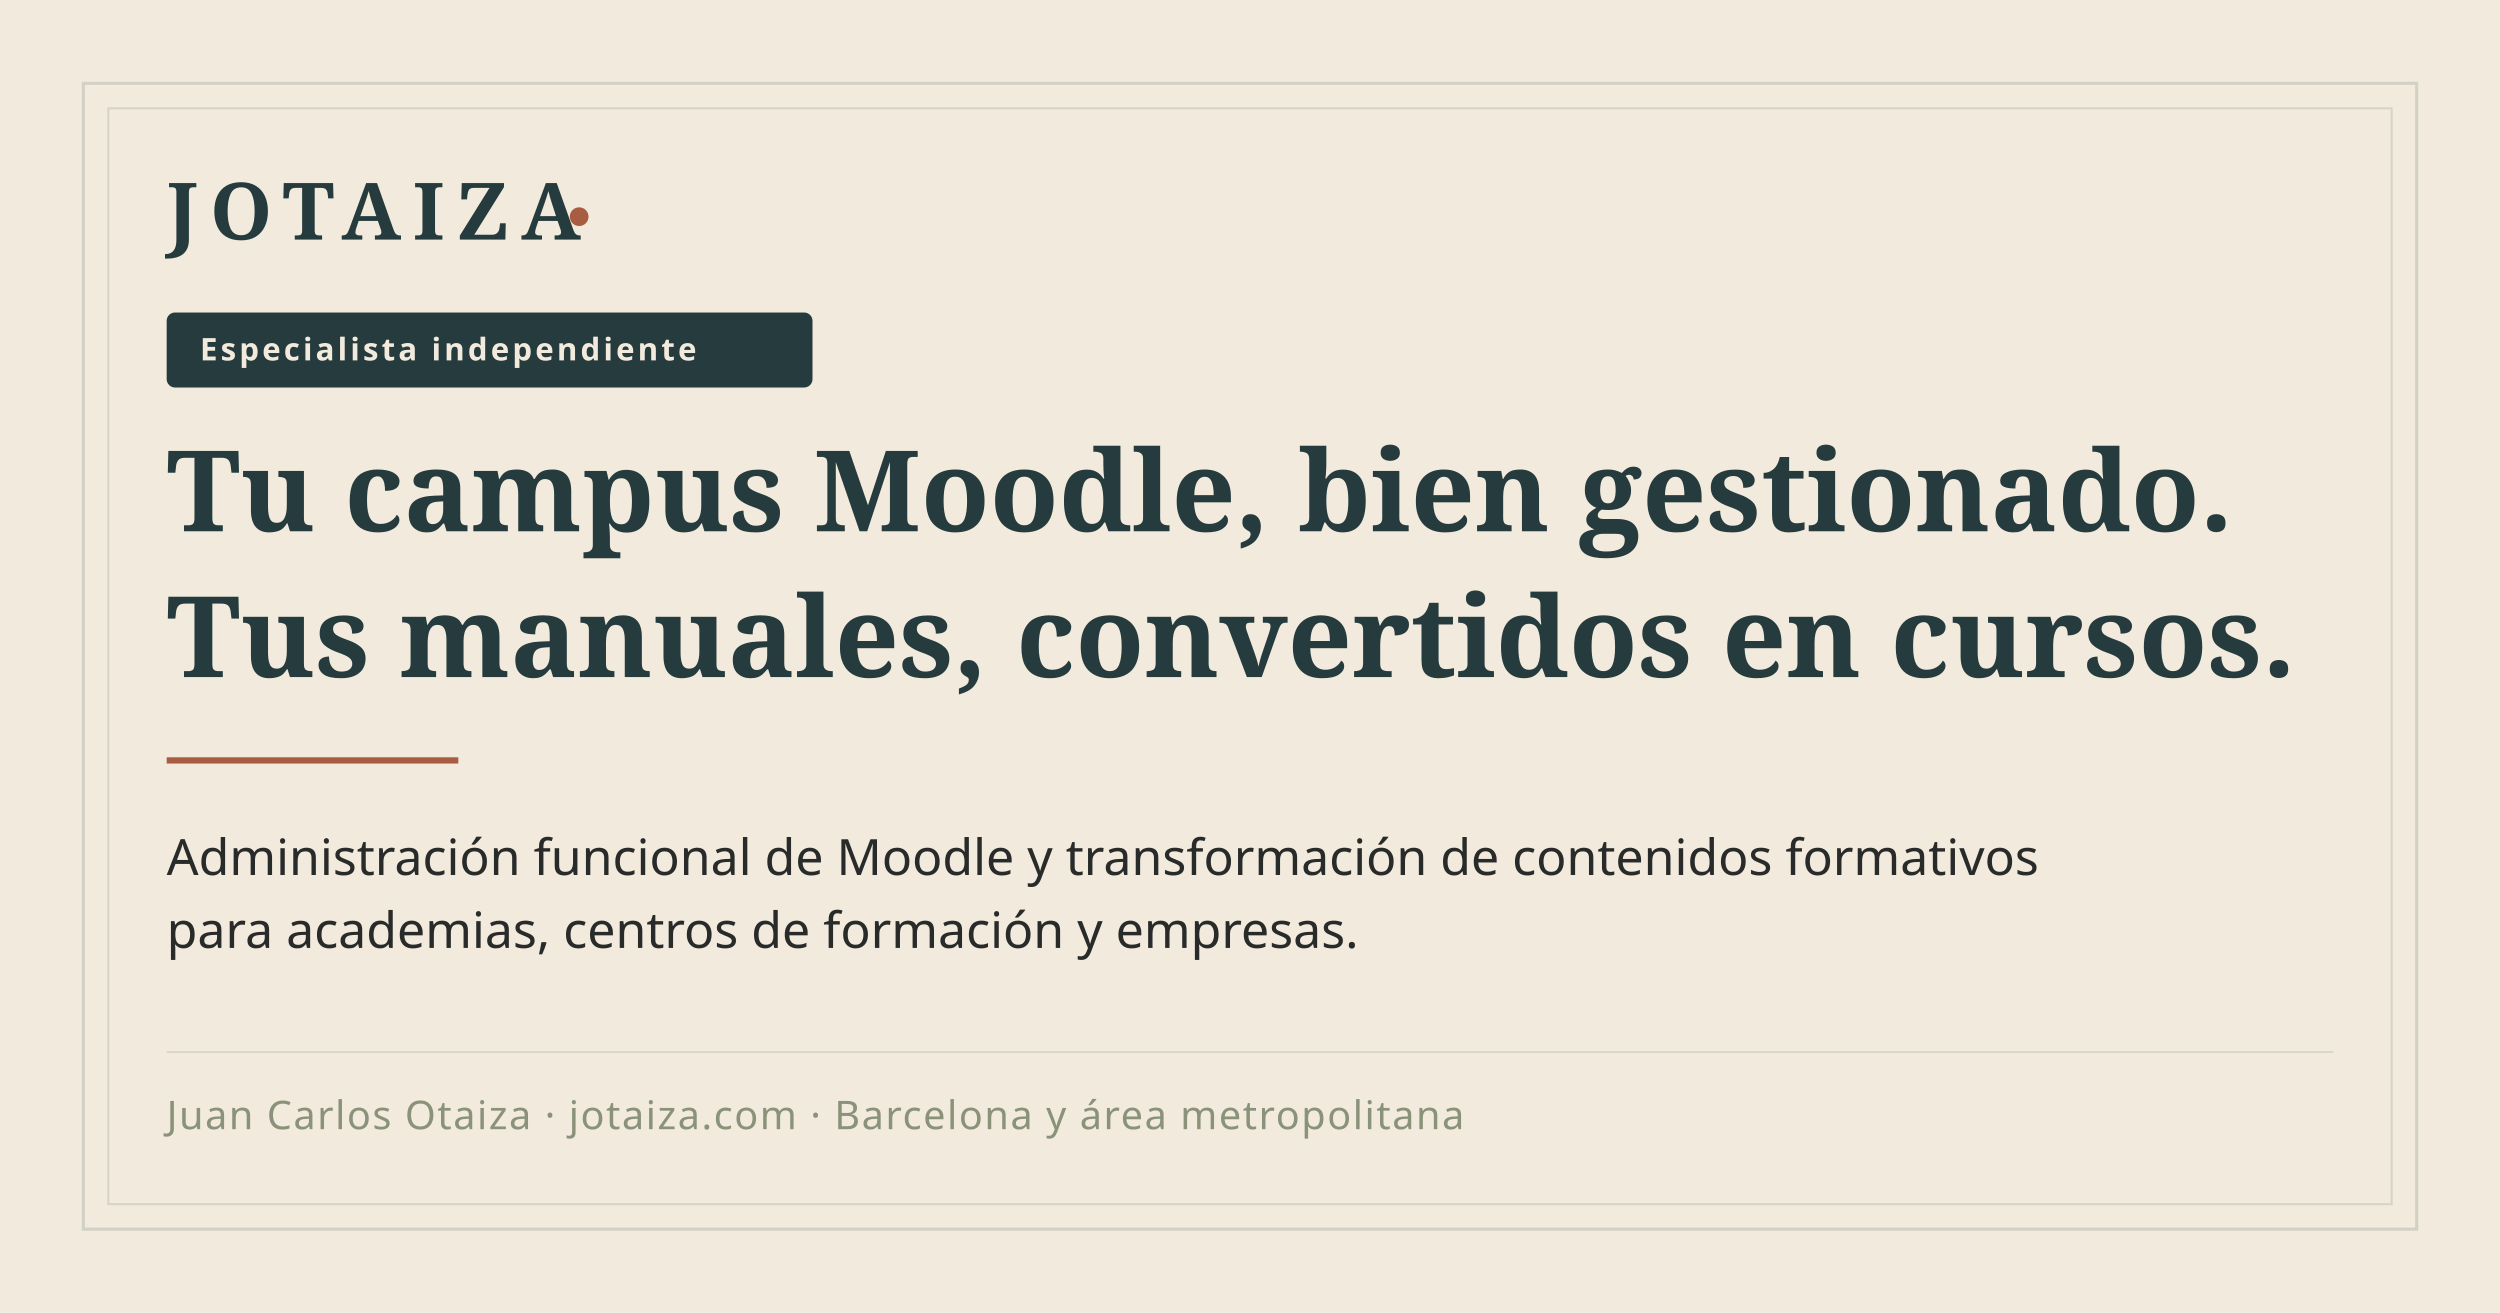
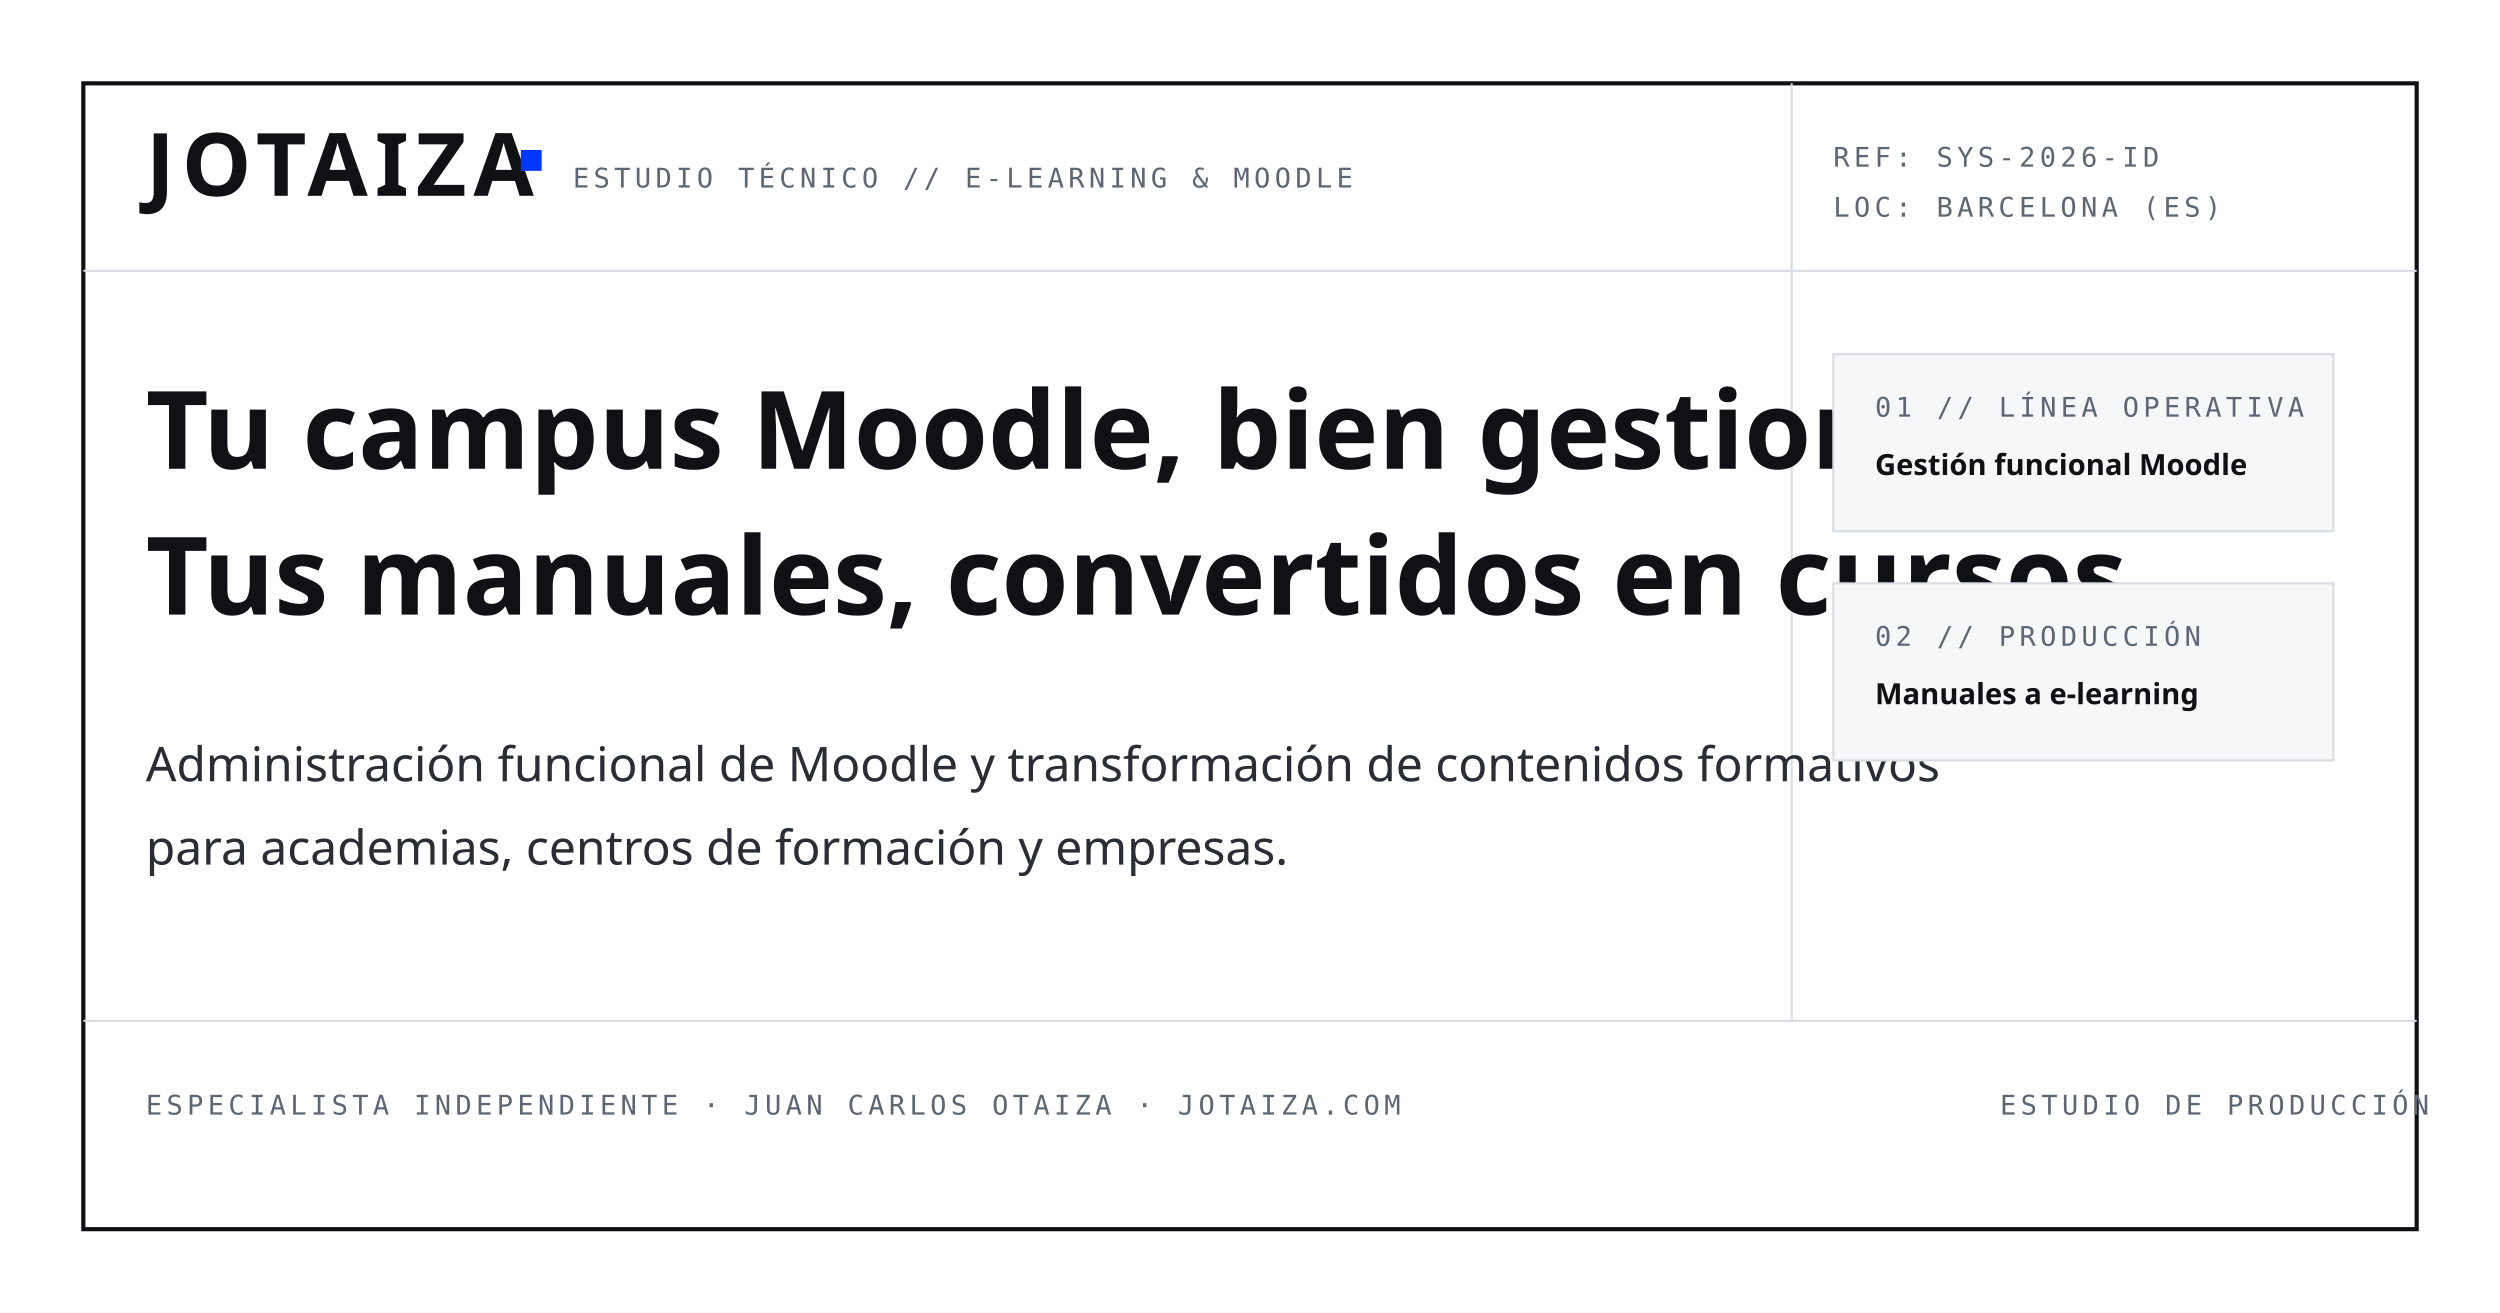
<svg xmlns="http://www.w3.org/2000/svg" viewBox="0 0 1200 630" width="1200" height="630">
  <defs>
    <style>
-       .og-bg { fill: #F2EBDD; }
-       .og-border { stroke: #263B3D; stroke-width: 1.5; stroke-opacity: 0.15; fill: none; }
-       .og-brand { font-family: 'Georgia', 'Source Serif 4', serif; font-size: 38px; font-weight: 700; fill: #263B3D; letter-spacing: 0.15em; }
-       .og-pill { fill: #263B3D; }
-       .og-pill-text { font-family: 'Segoe UI', 'DM Sans', sans-serif; font-size: 15px; font-weight: 600; fill: #F2EBDD; letter-spacing: 0.1em; text-transform: uppercase; }
-       .og-title { font-family: 'Georgia', 'Source Serif 4', serif; font-size: 54px; font-weight: 700; fill: #263B3D; line-height: 1.2; }
-       .og-subtitle { font-family: 'Segoe UI', 'DM Sans', sans-serif; font-size: 24px; font-weight: 400; fill: #292B2A; line-height: 1.45; }
-       .og-author { font-family: 'Segoe UI', 'DM Sans', sans-serif; font-size: 19px; font-weight: 500; fill: #8A927A; letter-spacing: 0.04em; }
-       .og-accent { fill: #A85D43; }
+       .og-bg { fill: #FFFFFF; }
+       .og-border { stroke: #0F1115; stroke-width: 2; fill: none; }
+       .og-hairline { stroke: #D8DCE3; stroke-width: 1; fill: none; }
+       .og-mono { font-family: 'IBM Plex Mono', monospace; font-size: 13px; font-weight: 500; fill: #5E6573; letter-spacing: 0.16em; }
+       .og-brand { font-family: 'IBM Plex Sans', sans-serif; font-size: 42px; font-weight: 700; fill: #0F1115; letter-spacing: 0.08em; }
+       .og-title { font-family: 'IBM Plex Sans', sans-serif; font-size: 52px; font-weight: 700; fill: #0F1115; line-height: 1.15; }
+       .og-title-accent { fill: #0038FF; }
+       .og-subtitle { font-family: 'IBM Plex Sans', sans-serif; font-size: 23px; font-weight: 400; fill: #2A2D34; line-height: 1.45; }
+       .og-signal { fill: #0038FF; }
    </style>
  </defs>
  <rect width="1200" height="630" class="og-bg" />
  <rect x="40" y="40" width="1120" height="550" class="og-border" />
-   <rect x="52" y="52" width="1096" height="526" stroke="#8A927A" stroke-width="1" stroke-opacity="0.25" fill="none" />
-   <text x="80" y="115" class="og-brand">JOTAIZA</text>
-   <circle cx="278" cy="104" r="4.5" class="og-accent" />
-   <rect x="80" y="150" width="310" height="36" rx="4" class="og-pill" />
-   <text x="96" y="173" class="og-pill-text">Especialista independiente</text>
-   <text x="80" y="255" class="og-title">Tu campus Moodle, bien gestionado.</text>
-   <text x="80" y="325" class="og-title">Tus manuales, convertidos en cursos.</text>
-   <line x1="80" y1="365" x2="220" y2="365" stroke="#A85D43" stroke-width="3" />
-   <text x="80" y="420" class="og-subtitle">Administración funcional de Moodle y transformación de contenidos formativos</text>
-   <text x="80" y="455" class="og-subtitle">para academias, centros de formación y empresas.</text>
-   <line x1="80" y1="505" x2="1120" y2="505" stroke="#263B3D" stroke-width="1" stroke-opacity="0.12" />
-   <text x="80" y="542" class="og-author">Juan Carlos Otaiza · jotaiza.com · Barcelona y área metropolitana</text>
+   <line x1="40" y1="130" x2="1160" y2="130" class="og-hairline" />
+   <line x1="40" y1="490" x2="1160" y2="490" class="og-hairline" />
+   <line x1="860" y1="40" x2="860" y2="490" class="og-hairline" />
+   <text x="70" y="94" class="og-brand">JOTAIZA</text>
+   <rect x="250" y="72" width="10" height="10" class="og-signal" />
+   <text x="275" y="90" class="og-mono">ESTUDIO TÉCNICO // E-LEARNING &amp; MOODLE</text>
+   <text x="880" y="80" class="og-mono">REF: SYS-2026-ID</text>
+   <text x="880" y="104" class="og-mono">LOC: BARCELONA (ES)</text>
+   <text x="70" y="225" class="og-title">Tu campus Moodle, bien gestionado.</text>
+   <text x="70" y="295" class="og-title">Tus manuales, convertidos en cursos.</text>
+   <text x="70" y="375" class="og-subtitle">Administración funcional de Moodle y transformación de contenidos formativos</text>
+   <text x="70" y="415" class="og-subtitle">para academias, centros de formación y empresas.</text>
+   <rect x="880" y="170" width="240" height="85" fill="#F6F7F9" stroke="#D8DCE3" stroke-width="1" />
+   <text x="900" y="200" class="og-mono" fill="#0038FF">01 // LÍNEA OPERATIVA</text>
+   <text x="900" y="228" font-family="'IBM Plex Sans', sans-serif" font-size="14px" font-weight="600" fill="#0F1115">Gestión funcional Moodle</text>
+   <rect x="880" y="280" width="240" height="85" fill="#F6F7F9" stroke="#D8DCE3" stroke-width="1" />
+   <text x="900" y="310" class="og-mono" fill="#0038FF">02 // PRODUCCIÓN</text>
+   <text x="900" y="338" font-family="'IBM Plex Sans', sans-serif" font-size="14px" font-weight="600" fill="#0F1115">Manuales a e-learning</text>
+   <text x="70" y="535" class="og-mono">ESPECIALISTA INDEPENDIENTE · JUAN CARLOS OTAIZA · JOTAIZA.COM</text>
+   <text x="960" y="535" class="og-mono" fill="#0038FF">ESTUDIO DE PRODUCCIÓN</text>
</svg>
